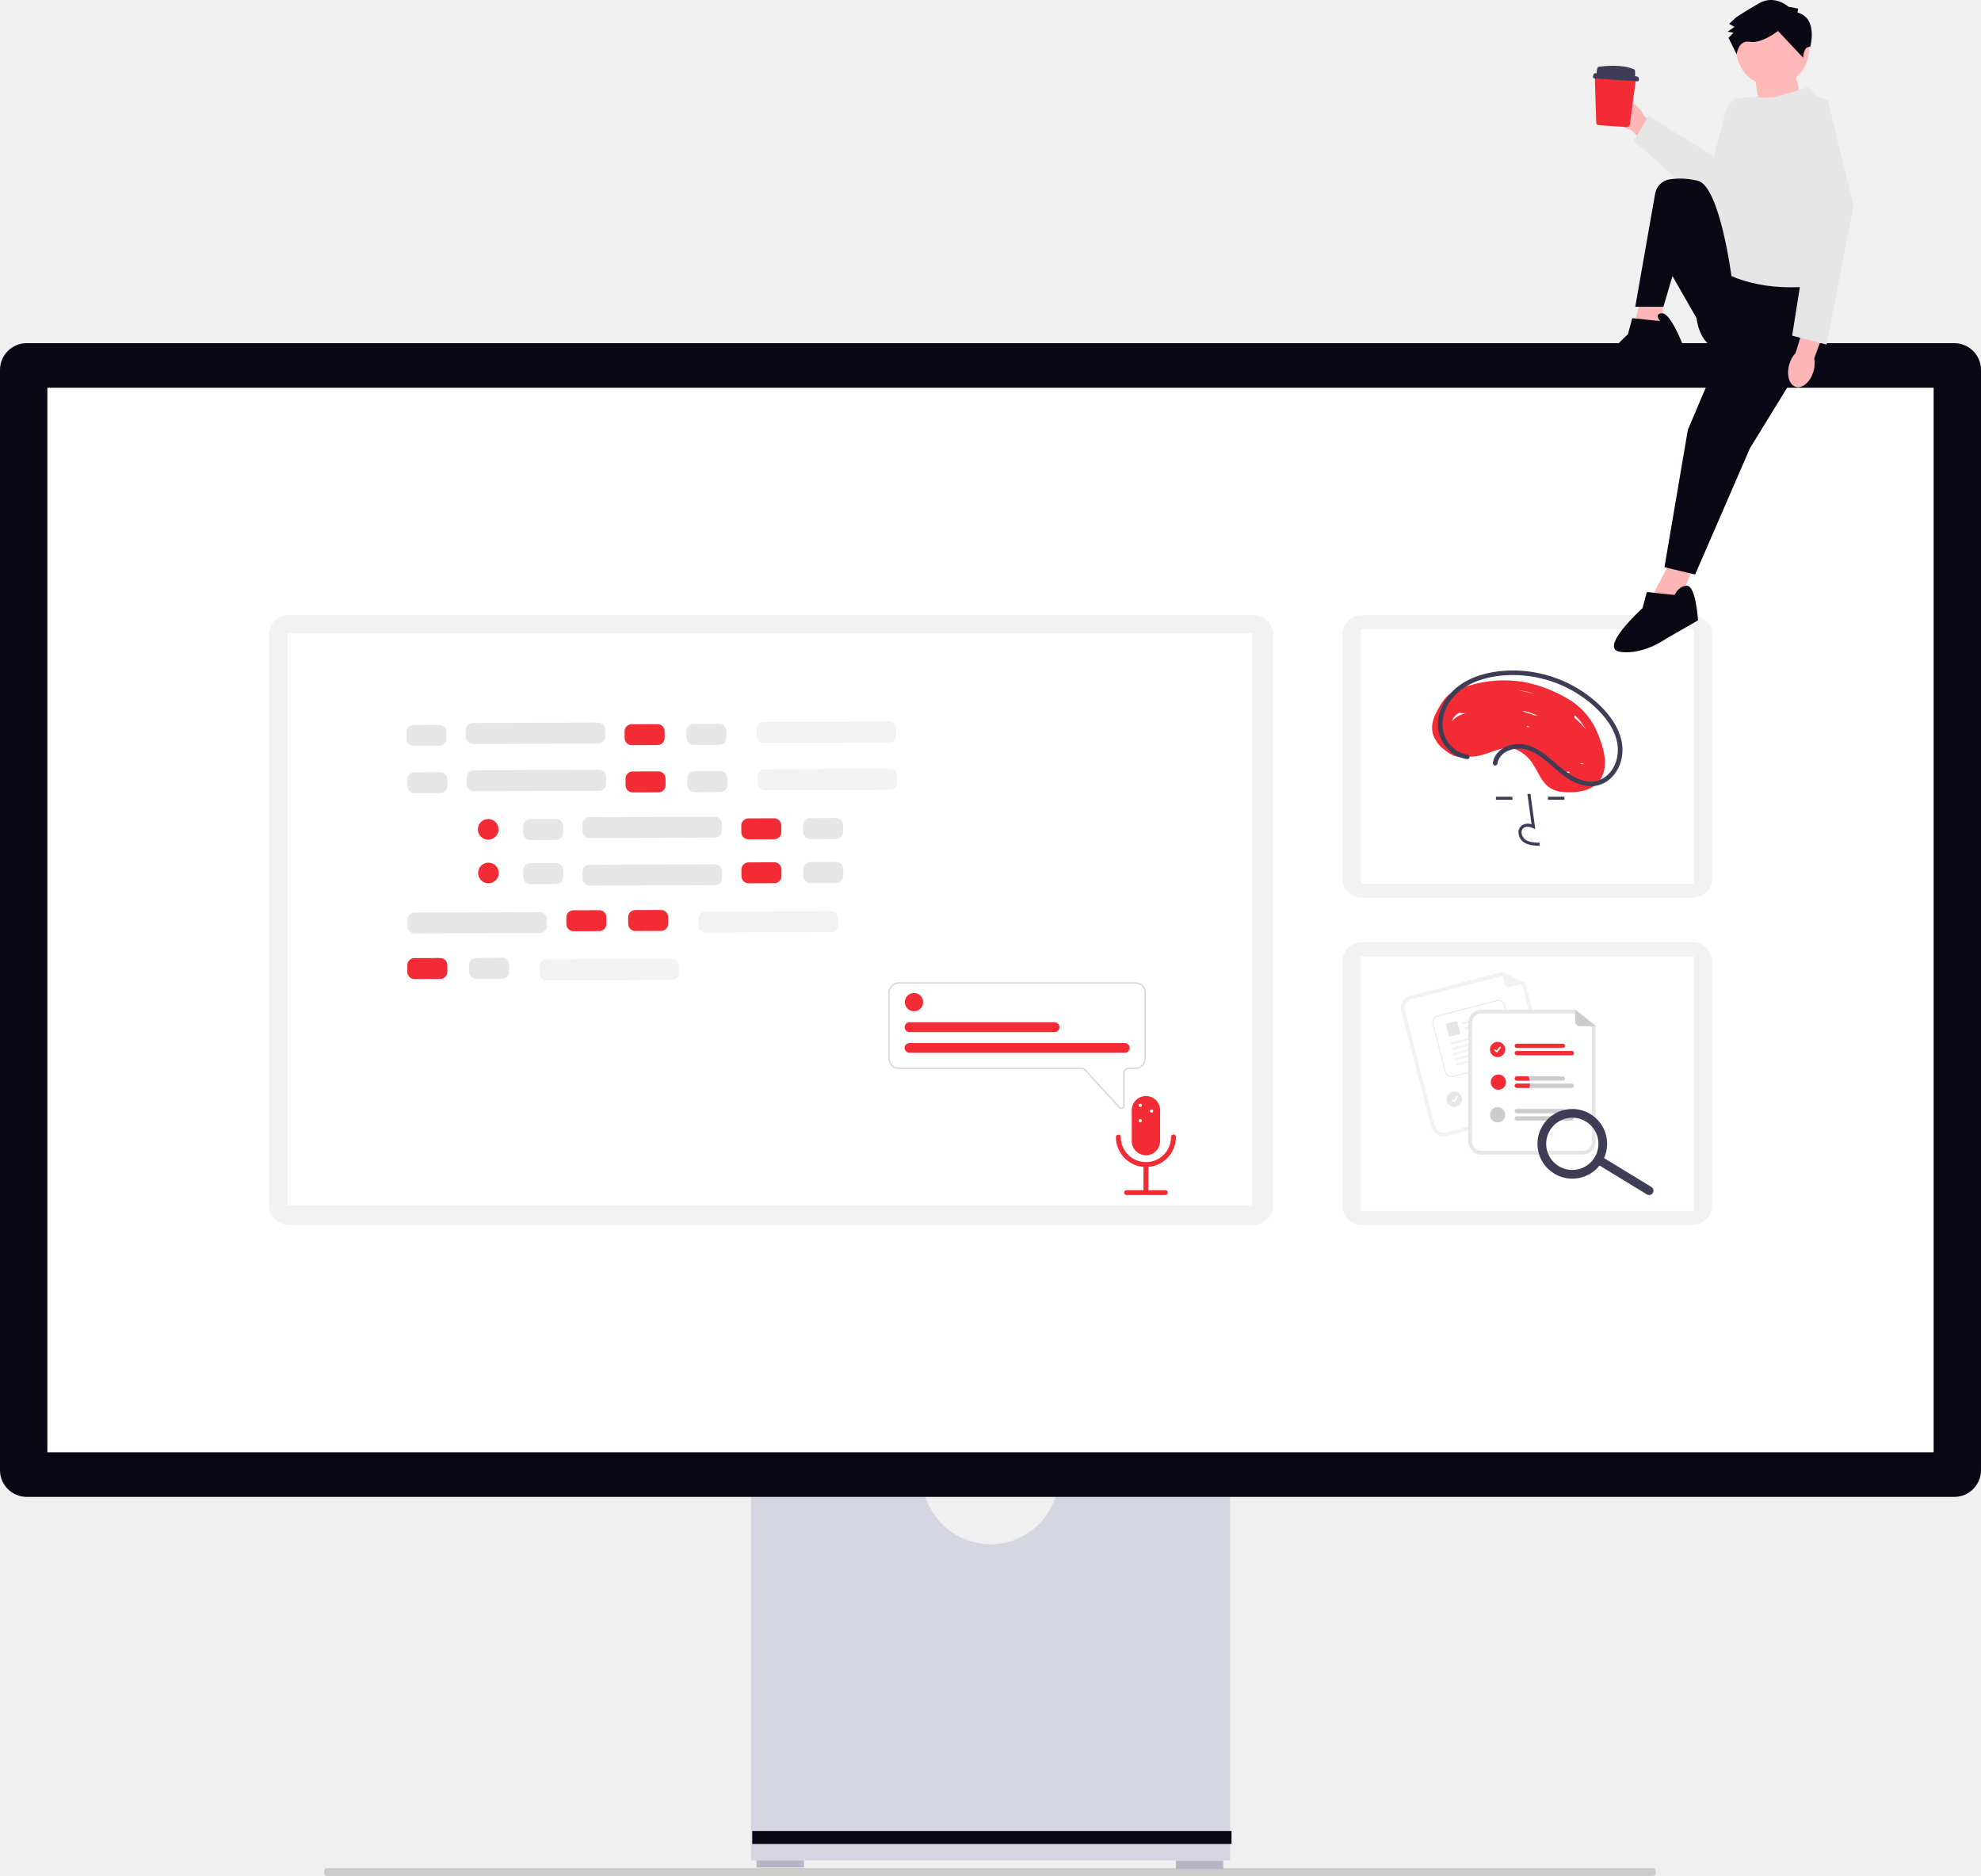
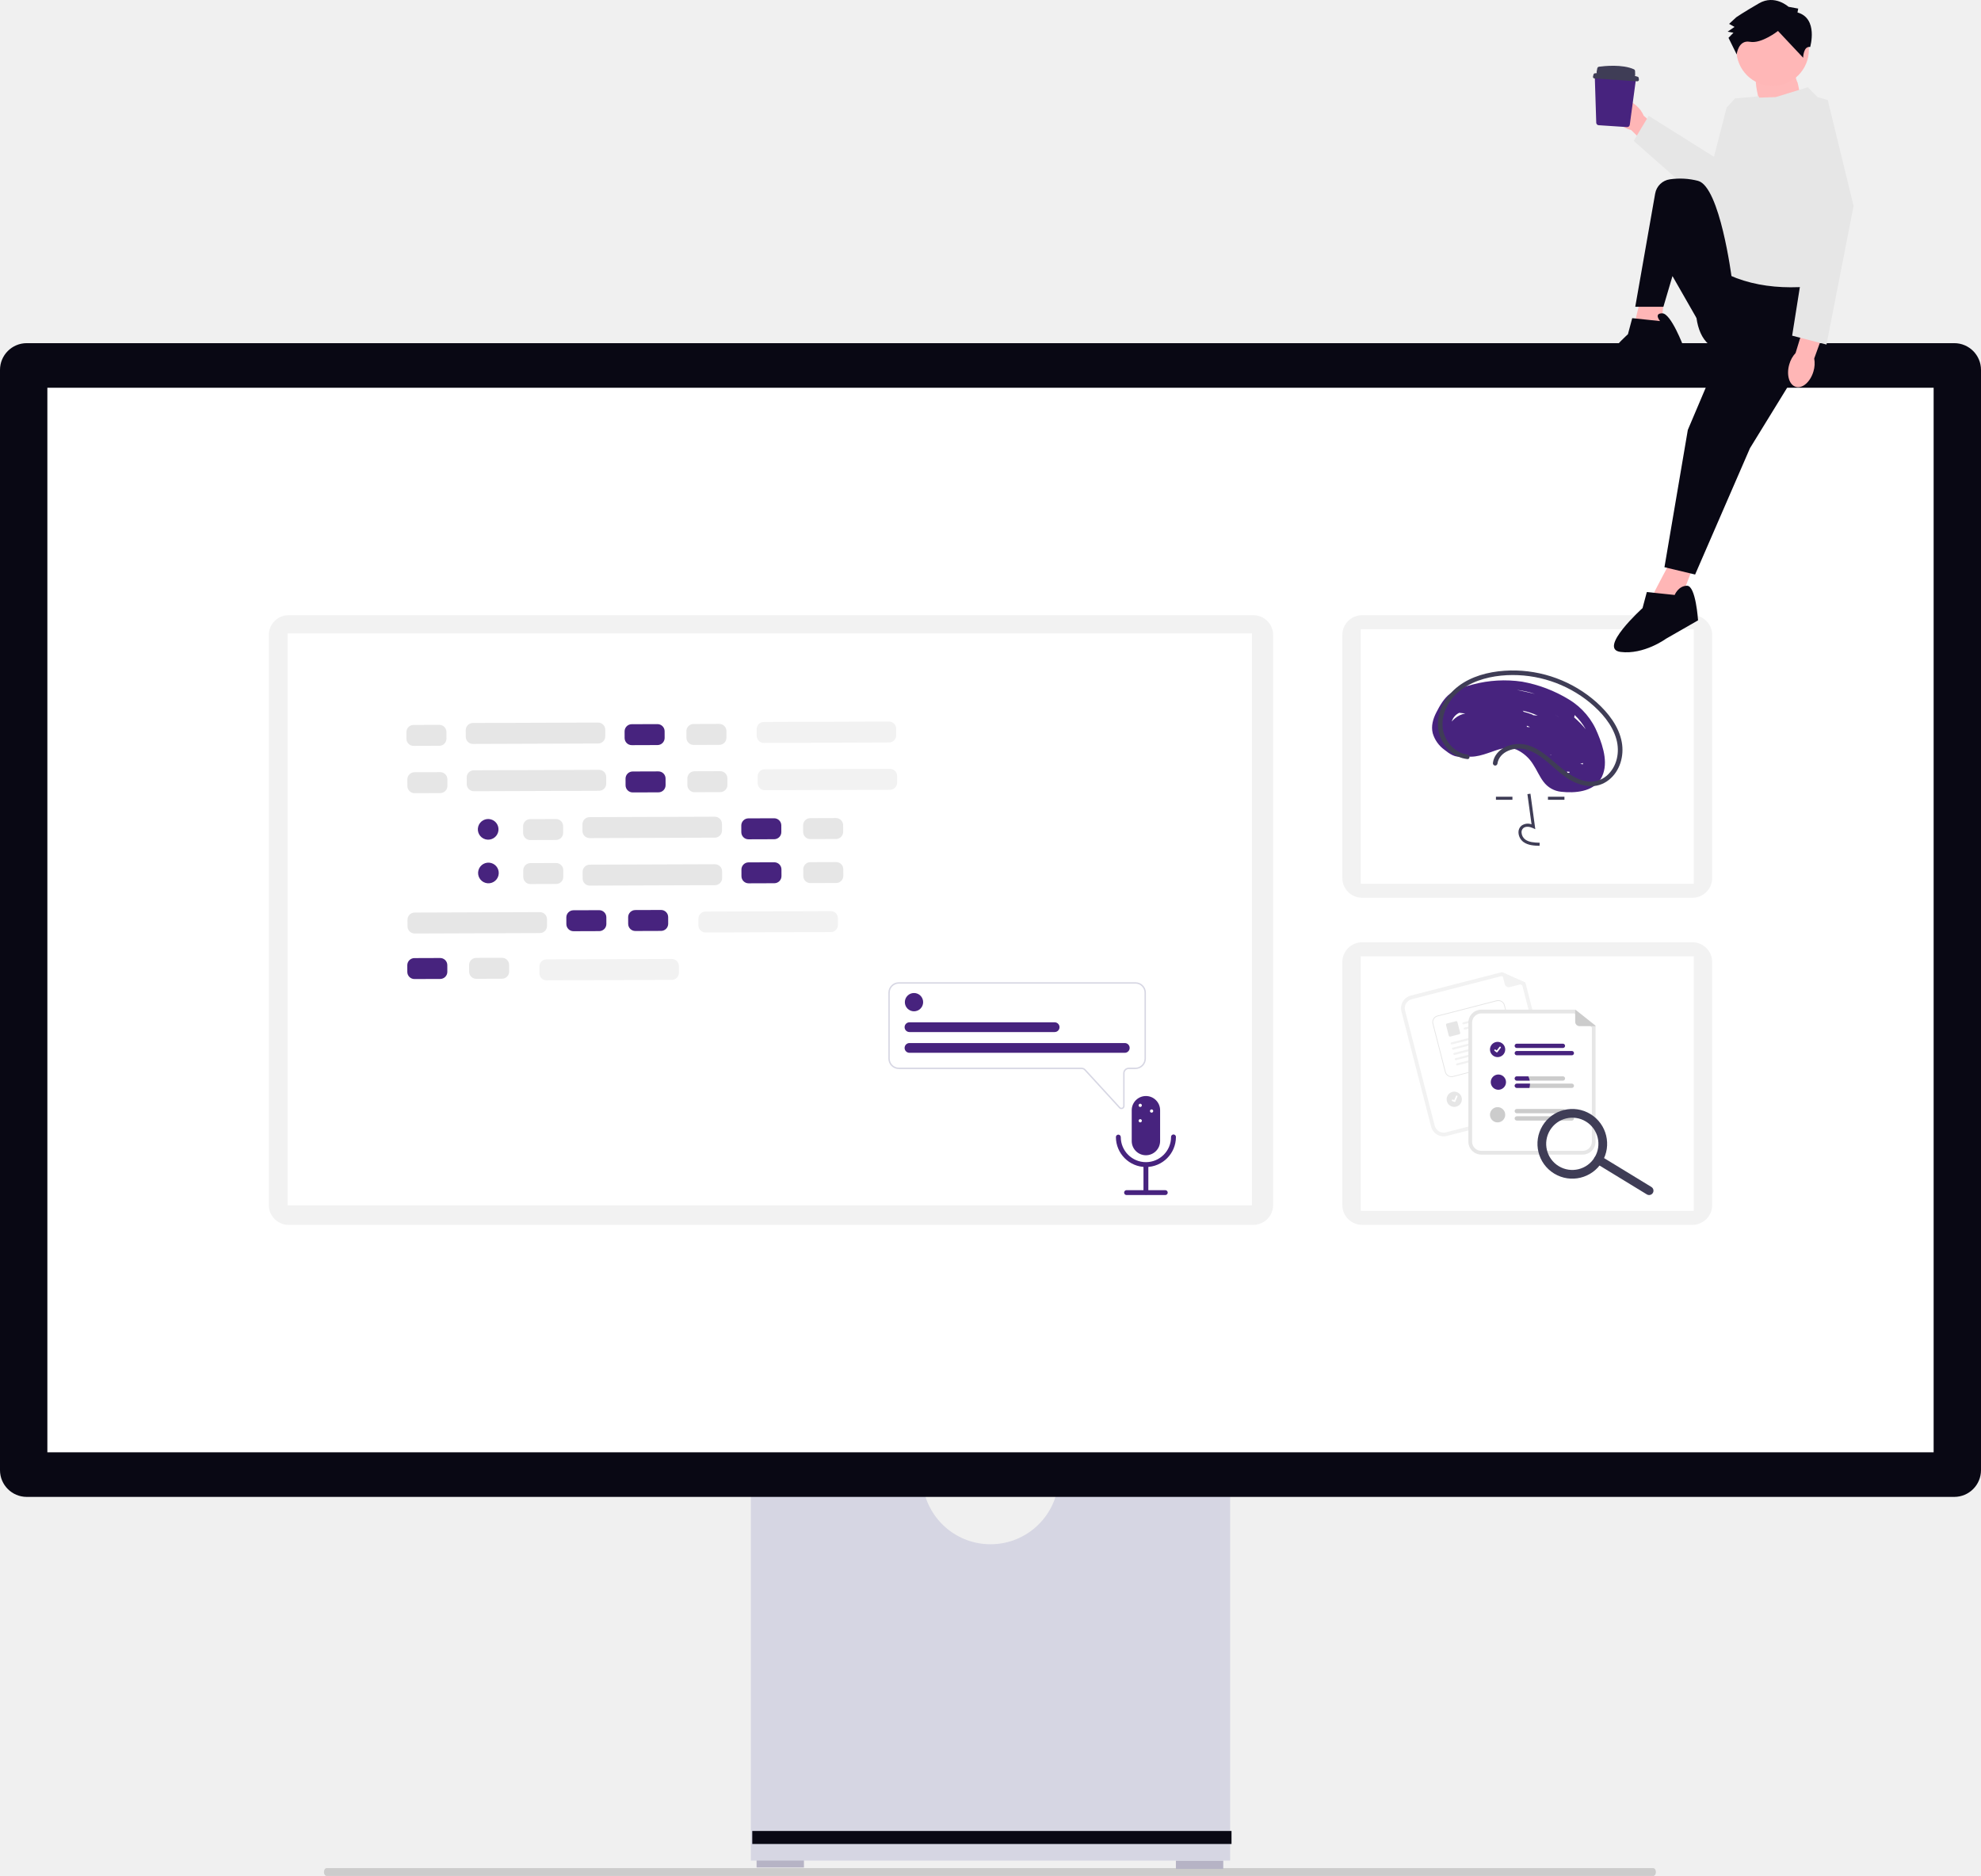
<svg xmlns="http://www.w3.org/2000/svg" width="799.031" height="756.496" viewBox="0 0 799.031 756.496" role="img" artist="Katerina Limpitsouni" source="https://undraw.co/">
  <g transform="translate(-560 -170)">
    <path d="M15.18,488.763c0,.872.478,1.573,1.073,1.573h535.1c.6,0,1.073-.7,1.073-1.573s-.478-1.573-1.073-1.573H16.253C15.658,487.191,15.18,487.891,15.18,488.763Z" transform="translate(675.48 436.16)" fill="#ccc" />
    <rect width="19.105" height="3.371" transform="translate(865.162 919.738)" fill="#b6b3c5" />
    <rect width="19.105" height="3.371" transform="translate(1034.295 920.301)" fill="#b6b3c5" />
    <path d="M352.955,370.945a27.529,27.529,0,0,1-54.321,0H229.146V521.536h193.3V370.945H352.955Z" transform="translate(633.721 398.762)" fill="#d6d6e3" />
    <rect width="193.296" height="5.242" transform="translate(863.43 908.367)" fill="#090814" />
    <path d="M788.255,487.17H10.776A10.788,10.788,0,0,1,0,476.394V32.688A10.788,10.788,0,0,1,10.776,21.911H788.255a10.789,10.789,0,0,1,10.776,10.776V476.394a10.789,10.789,0,0,1-10.776,10.776Z" transform="translate(560 286.473)" fill="#090814" />
    <rect width="760.822" height="429.297" transform="translate(579.104 326.363)" fill="#fff" />
    <rect width="405.085" height="245.866" rx="8" transform="translate(668.429 418.08)" fill="#f2f2f2" />
    <rect width="388.981" height="230.626" transform="translate(675.989 425.42)" fill="#fff" />
    <rect width="149.174" height="113.965" rx="8" transform="translate(1101.429 418.08)" fill="#f2f2f2" />
    <rect width="134.349" height="102.639" transform="translate(1108.841 423.744)" fill="#fff" />
    <rect width="149.174" height="113.965" rx="8" transform="translate(1101.429 549.979)" fill="#f2f2f2" />
    <rect width="134.349" height="102.639" transform="translate(1108.841 555.643)" fill="#fff" />
    <g transform="translate(11934.972 -22137.148)">
-       <path d="M385.732,321.291a28.068,28.068,0,0,0-11.651-13.848,54.746,54.746,0,0,0-18.895-7.189,49.29,49.29,0,0,0-19.8,1.108c-3.113.806-6.545,1.743-9.171,3.673-2.51,1.846-4.229,4.881-5.629,7.609-1.341,2.613-2.177,5.49-1.451,8.417a12.659,12.659,0,0,0,4.678,6.633c1.911,1.51,4.584,3.508,7.14,2.573a1.994,1.994,0,0,0,.413-.208c4.414,1.343,8.8-.61,13.335-2.14,2.754-.93,5.523-1.4,8.289-.239a15.526,15.526,0,0,1,6.569,5.809c1.547,2.3,2.565,4.917,4.261,7.124a10.122,10.122,0,0,0,7.155,4.04c5.475.613,12.742.048,15.9-5.136C390.228,333.992,388.029,326.789,385.732,321.291Zm-55.891-8.484,2.437.276a9.009,9.009,0,0,0-4.2,1.969,10.7,10.7,0,0,0-1.269,1.268c.011-.037.018-.072.03-.11A5.666,5.666,0,0,1,329.841,312.806Zm27.264,5.186a1.394,1.394,0,0,0,.612.261l.078.013q.226.13.454.258c-.017.024-.03.05-.046.075l-1.114-.112A1.953,1.953,0,0,0,357.105,317.993Zm9.828,11.621a1.624,1.624,0,0,0-.216.285l-.109-.159a1.076,1.076,0,0,1,.325-.126Zm6.347,6.87,1.1.145a1.4,1.4,0,0,0-.15.383c-.261.009-.524.013-.787.014Zm5.331-3.133.444-.076a1.617,1.617,0,0,0,.649-.258c0,.026,0,.052,0,.078,0,.089.012.2.023.325-.036.064-.073.127-.112.19l-1.008-.259Zm-18.93-19.577a2.12,2.12,0,0,0-.591-.348,25.561,25.561,0,0,0-3.2-1q-.244-.229-.476-.471a25.731,25.731,0,0,1,2.715.691,31.618,31.618,0,0,1,3.36,1.292q-.907-.1-1.812-.165Zm10.2.683q-.8-.5-1.606-.979.828.467,1.633.979Zm10.995,5.018a38.361,38.361,0,0,0-4.716-4.83,2.348,2.348,0,0,0,.2-.963A24.236,24.236,0,0,1,380.873,319.476Zm-20.505-14.284-.677-.156c-2.144-.484-4.327-1.005-6.531-1.447.118.014.236.025.354.04a38.052,38.052,0,0,1,6.853,1.563Z" transform="translate(-11116.219 22281.789)" fill="#F32B35" />
+       <path d="M385.732,321.291a28.068,28.068,0,0,0-11.651-13.848,54.746,54.746,0,0,0-18.895-7.189,49.29,49.29,0,0,0-19.8,1.108c-3.113.806-6.545,1.743-9.171,3.673-2.51,1.846-4.229,4.881-5.629,7.609-1.341,2.613-2.177,5.49-1.451,8.417a12.659,12.659,0,0,0,4.678,6.633c1.911,1.51,4.584,3.508,7.14,2.573a1.994,1.994,0,0,0,.413-.208c4.414,1.343,8.8-.61,13.335-2.14,2.754-.93,5.523-1.4,8.289-.239a15.526,15.526,0,0,1,6.569,5.809c1.547,2.3,2.565,4.917,4.261,7.124a10.122,10.122,0,0,0,7.155,4.04c5.475.613,12.742.048,15.9-5.136C390.228,333.992,388.029,326.789,385.732,321.291Zm-55.891-8.484,2.437.276a9.009,9.009,0,0,0-4.2,1.969,10.7,10.7,0,0,0-1.269,1.268c.011-.037.018-.072.03-.11A5.666,5.666,0,0,1,329.841,312.806Zm27.264,5.186a1.394,1.394,0,0,0,.612.261l.078.013q.226.13.454.258c-.017.024-.03.05-.046.075l-1.114-.112A1.953,1.953,0,0,0,357.105,317.993Zm9.828,11.621a1.624,1.624,0,0,0-.216.285l-.109-.159a1.076,1.076,0,0,1,.325-.126Zm6.347,6.87,1.1.145a1.4,1.4,0,0,0-.15.383c-.261.009-.524.013-.787.014Zm5.331-3.133.444-.076a1.617,1.617,0,0,0,.649-.258c0,.026,0,.052,0,.078,0,.089.012.2.023.325-.036.064-.073.127-.112.19l-1.008-.259Zm-18.93-19.577a2.12,2.12,0,0,0-.591-.348,25.561,25.561,0,0,0-3.2-1q-.244-.229-.476-.471a25.731,25.731,0,0,1,2.715.691,31.618,31.618,0,0,1,3.36,1.292q-.907-.1-1.812-.165Zm10.2.683q-.8-.5-1.606-.979.828.467,1.633.979Zm10.995,5.018a38.361,38.361,0,0,0-4.716-4.83,2.348,2.348,0,0,0,.2-.963A24.236,24.236,0,0,1,380.873,319.476Zm-20.505-14.284-.677-.156c-2.144-.484-4.327-1.005-6.531-1.447.118.014.236.025.354.04a38.052,38.052,0,0,1,6.853,1.563Z" transform="translate(-11116.219 22281.789)" fill="#47237e" />
      <path d="M424.106,447.6c-2.04-.057-4.58-.128-6.535-1.557a5.019,5.019,0,0,1-1.975-3.747,3.376,3.376,0,0,1,1.148-2.772,4.356,4.356,0,0,1,4.121-.593L419.2,426.755l1.223-.168,1.958,14.31-1.021-.469c-1.184-.543-2.809-.819-3.819.034a2.168,2.168,0,0,0-.711,1.786,3.793,3.793,0,0,0,1.469,2.794c1.521,1.112,3.545,1.255,5.841,1.32Z" transform="translate(-11178.093 22200.635)" fill="#3f3d56" />
      <rect width="6.647" height="1.234" transform="translate(-10771.587 22628.439)" fill="#3f3d56" />
      <rect width="6.647" height="1.234" transform="translate(-10750.606 22628.439)" fill="#3f3d56" />
      <path d="M337.285,322.508c-5.353-.61-9.5-5.739-9.953-10.942-.542-6.191,3.063-12.07,8.01-15.544,5.172-3.633,11.617-5.15,17.852-5.484a49.063,49.063,0,0,1,33.537,11.054c4.672,3.88,9.036,8.823,10.689,14.794,1.436,5.185.267,11.059-3.9,14.691a9.858,9.858,0,0,1-7.565,2.329c-3.236-.336-6.221-2.037-8.806-3.917-5.027-3.655-9.154-8.747-15.279-10.657-4.491-1.4-10.319-.168-13.063,3.893a7.392,7.392,0,0,0-1.18,3.1.959.959,0,0,0,.646,1.139.931.931,0,0,0,1.139-.646c.72-5.115,7.01-7.024,11.424-5.856,6.435,1.7,10.755,7.446,16.035,11.094a19.486,19.486,0,0,0,9.338,3.727,11.6,11.6,0,0,0,8.147-2.5c4.511-3.562,6.236-9.688,5.238-15.2-1.155-6.387-5.454-11.861-10.171-16.1a50.875,50.875,0,0,0-34.768-12.844c-6.525.15-13.332,1.5-18.953,4.945-5.452,3.345-9.666,8.941-10.217,15.446a14.583,14.583,0,0,0,7.861,14.223,12.309,12.309,0,0,0,3.944,1.113c1.182.135,1.172-1.718,0-1.851Z" transform="translate(-11120.42 22288.889)" fill="#3f3d56" />
    </g>
    <g transform="matrix(1, 0.014, -0.014, 1, 10755.333, -21549.832)">
      <rect width="16.141" height="8.447" rx="2.88" transform="translate(-9721.341 22148.283) rotate(-1)" fill="#e6e6e6" />
-       <rect width="16.141" height="8.447" rx="2.88" transform="translate(-9633.358 22146.754) rotate(-1)" fill="#F32B35" />
+       <rect width="16.141" height="8.447" rx="2.88" transform="translate(-9633.358 22146.754) rotate(-1)" fill="#47237e" />
      <rect width="16.141" height="8.447" rx="2.88" transform="translate(-9608.434 22146.314) rotate(-1)" fill="#e6e6e6" />
      <rect width="56.266" height="8.447" rx="2.88" transform="translate(-9697.423 22147.162) rotate(-1)" fill="#e6e6e6" />
      <rect width="56.266" height="8.447" rx="2.88" transform="translate(-9580.115 22145.111) rotate(-1)" fill="#f2f2f2" />
      <rect width="16.141" height="8.447" rx="2.88" transform="translate(-9720.691 22167.34) rotate(-1)" fill="#e6e6e6" />
-       <rect width="16.141" height="8.447" rx="2.88" transform="translate(-9632.711 22165.811) rotate(-1)" fill="#F32B35" />
+       <rect width="16.141" height="8.447" rx="2.88" transform="translate(-9632.711 22165.811) rotate(-1)" fill="#47237e" />
      <rect width="16.141" height="8.447" rx="2.88" transform="translate(-9607.783 22165.371) rotate(-1)" fill="#e6e6e6" />
      <rect width="56.266" height="8.447" rx="2.88" transform="translate(-9696.773 22166.219) rotate(-1)" fill="#e6e6e6" />
      <rect width="56.266" height="8.447" rx="2.88" transform="translate(-9579.466 22164.172) rotate(-1)" fill="#f2f2f2" />
      <rect width="16.141" height="8.447" rx="2.88" transform="translate(-9673.752 22185.594) rotate(-1)" fill="#e6e6e6" />
-       <rect width="16.141" height="8.447" rx="2.88" transform="translate(-9585.77 22184.059) rotate(-1)" fill="#F32B35" />
+       <rect width="16.141" height="8.447" rx="2.88" transform="translate(-9585.77 22184.059) rotate(-1)" fill="#47237e" />
      <rect width="16.141" height="8.447" rx="2.88" transform="translate(-9560.842 22183.619) rotate(-1)" fill="#e6e6e6" />
      <rect width="56.266" height="8.447" rx="2.88" transform="translate(-9649.832 22184.467) rotate(-1)" fill="#e6e6e6" />
-       <rect width="16.141" height="8.447" rx="2.88" transform="translate(-9719.672 22242.281) rotate(-1)" fill="#F32B35" />
+       <rect width="16.141" height="8.447" rx="2.88" transform="translate(-9719.672 22242.281) rotate(-1)" fill="#47237e" />
      <rect width="16.141" height="8.447" rx="2.88" transform="translate(-9694.746 22241.846) rotate(-1)" fill="#e6e6e6" />
      <rect width="56.266" height="8.447" rx="2.88" transform="translate(-9666.402 22242.055) rotate(-1)" fill="#f2f2f2" />
-       <rect width="16.141" height="8.447" rx="2.88" transform="translate(-9655.808 22222.098) rotate(-1)" fill="#F32B35" />
-       <rect width="16.141" height="8.447" rx="2.88" transform="translate(-9630.878 22221.664) rotate(-1)" fill="#F32B35" />
+       <rect width="16.141" height="8.447" rx="2.88" transform="translate(-9655.808 22222.098) rotate(-1)" fill="#47237e" />
+       <rect width="16.141" height="8.447" rx="2.88" transform="translate(-9630.878 22221.664) rotate(-1)" fill="#47237e" />
      <rect width="56.266" height="8.447" rx="2.88" transform="translate(-9719.846 22223.92) rotate(-1)" fill="#e6e6e6" />
      <rect width="56.266" height="8.447" rx="2.88" transform="translate(-9602.536 22221.871) rotate(-1)" fill="#f2f2f2" />
      <rect width="16.141" height="8.447" rx="2.88" transform="translate(-9673.443 22203.336) rotate(-1)" fill="#e6e6e6" />
-       <rect width="16.141" height="8.447" rx="2.88" transform="translate(-9585.463 22201.803) rotate(-1)" fill="#F32B35" />
+       <rect width="16.141" height="8.447" rx="2.88" transform="translate(-9585.463 22201.803) rotate(-1)" fill="#47237e" />
      <rect width="16.141" height="8.447" rx="2.88" transform="translate(-9560.533 22201.363) rotate(-1)" fill="#e6e6e6" />
      <rect width="56.266" height="8.447" rx="2.88" transform="translate(-9649.499 22203.623) rotate(-1)" fill="#e6e6e6" />
-       <circle cx="4.167" cy="4.167" r="4.167" transform="matrix(0.966, 0.259, -0.259, 0.966, -9690.37, 22202.391)" fill="#F32B35" />
-       <circle cx="4.167" cy="4.167" r="4.167" transform="matrix(0.966, 0.259, -0.259, 0.966, -9690.718, 22184.801)" fill="#F32B35" />
+       <circle cx="4.167" cy="4.167" r="4.167" transform="matrix(0.966, 0.259, -0.259, 0.966, -9690.37, 22202.391)" fill="#47237e" />
+       <circle cx="4.167" cy="4.167" r="4.167" transform="matrix(0.966, 0.259, -0.259, 0.966, -9690.718, 22184.801)" fill="#47237e" />
    </g>
    <g transform="translate(9927.105 -20746.99)">
      <path d="M369.071,194.923,329.5,205.113a5.232,5.232,0,0,1-6.365-3.758l-11.967-46.472a5.232,5.232,0,0,1,3.758-6.365l36.814-9.48,9.423,4.218,11.666,45.3A5.232,5.232,0,0,1,369.071,194.923Z" transform="translate(-9113.003 21169.963)" fill="#f2f2f2" />
      <path d="M323.3,158.415a3.726,3.726,0,0,0-2.676,4.532l11.967,46.473a3.726,3.726,0,0,0,4.532,2.676l39.571-10.19a3.726,3.726,0,0,0,2.676-4.532l-11.485-44.6-8.281-3.707Z" transform="translate(-9120.998 21161.523)" fill="#fff" />
      <path d="M577.061,144.156l-6.124,1.577a1.741,1.741,0,0,1-2.12-1.252l-1.165-4.523a.109.109,0,0,1,.149-.127l9.276,4.12a.109.109,0,0,1-.017.2Z" transform="translate(-9329.002 21169.303)" fill="#f2f2f2" />
      <path d="M505.218,408.66,487.2,413.3a.87.87,0,1,1-.434-1.686l18.016-4.639a.87.87,0,1,1,.434,1.686Z" transform="translate(-9260.381 20944.484)" fill="#ccc" />
      <path d="M513.32,420.968,491.827,426.5a.87.87,0,1,1-.434-1.686l21.493-5.535a.87.87,0,0,1,.434,1.686Z" transform="translate(-9264.273 20934.125)" fill="#ccc" />
      <circle cx="3.076" cy="3.076" r="3.076" transform="translate(-8783.607 21357.219)" fill="#e6e6e6" />
      <path d="M422.971,235.259l-23.927,6.159a2.7,2.7,0,0,1-3.279-1.936L390.752,220a2.7,2.7,0,0,1,1.936-3.279l23.927-6.159a2.7,2.7,0,0,1,3.279,1.936l5.014,19.479A2.7,2.7,0,0,1,422.971,235.259Z" transform="translate(-9180.05 21109.834)" fill="#fff" />
      <path d="M422.971,235.259l-23.927,6.159a2.7,2.7,0,0,1-3.279-1.936L390.752,220a2.7,2.7,0,0,1,1.936-3.279l23.927-6.159a2.7,2.7,0,0,1,3.279,1.936l5.014,19.479A2.7,2.7,0,0,1,422.971,235.259Zm-30.2-18.228a2.378,2.378,0,0,0-1.708,2.893l5.014,19.479a2.378,2.378,0,0,0,2.893,1.708l23.927-6.159a2.378,2.378,0,0,0,1.708-2.893l-5.014-19.479a2.378,2.378,0,0,0-2.893-1.708Z" transform="translate(-9180.05 21109.834)" fill="#e6e6e6" />
      <path d="M479.782,247.818l-12.076,3.108a.432.432,0,0,1-.524-.272.417.417,0,0,1,.293-.529l12.292-3.164c.5.252.366.766.014.857Z" transform="translate(-9244.432 21079.131)" fill="#f2f2f2" />
      <path d="M483.225,261.192,471.149,264.3a.432.432,0,0,1-.524-.272.417.417,0,0,1,.293-.529l12.292-3.164c.5.252.366.766.014.857Z" transform="translate(-9247.329 21067.875)" fill="#f2f2f2" />
      <path d="M430.87,269.216l-3.685.949a.469.469,0,0,1-.571-.337l-1.12-4.349a.469.469,0,0,1,.337-.571l3.685-.949a.469.469,0,0,1,.571.337l1.12,4.349A.469.469,0,0,1,430.87,269.216Z" transform="translate(-9209.349 21064.838)" fill="#e6e6e6" />
      <path d="M456.287,288.632l-18.43,4.744a.433.433,0,0,1-.524-.272.417.417,0,0,1,.293-.529l18.646-4.8C456.77,288.027,456.639,288.541,456.287,288.632Z" transform="translate(-9219.31 21044.781)" fill="#f2f2f2" />
      <path d="M459.731,302.01l-18.43,4.744a.433.433,0,0,1-.524-.272.417.417,0,0,1,.293-.529l18.646-4.8C460.213,301.4,460.083,301.919,459.731,302.01Z" transform="translate(-9222.208 21033.523)" fill="#f2f2f2" />
      <path d="M463.172,315.379l-18.43,4.744a.433.433,0,0,1-.524-.272.416.416,0,0,1,.293-.529l18.646-4.8C463.655,314.774,463.524,315.288,463.172,315.379Z" transform="translate(-9225.104 21022.271)" fill="#f2f2f2" />
      <path d="M466.615,328.756l-18.43,4.744a.432.432,0,0,1-.524-.272.417.417,0,0,1,.293-.529l18.646-4.8C467.1,328.151,466.968,328.665,466.615,328.756Z" transform="translate(-9228.001 21011.012)" fill="#f2f2f2" />
      <path d="M470.057,342.126l-18.43,4.744a.433.433,0,0,1-.524-.272.417.417,0,0,1,.293-.529l18.646-4.8C470.54,341.521,470.409,342.035,470.057,342.126Z" transform="translate(-9230.898 20999.76)" fill="#f2f2f2" />
      <path d="M441.4,455.9a.319.319,0,0,1-.2-.014l0,0-.838-.355a.321.321,0,1,1,.251-.591l.543.231.712-1.674a.321.321,0,0,1,.421-.17h0l0,.011,0-.011a.322.322,0,0,1,.17.421l-.837,1.968a.321.321,0,0,1-.216.185Z" transform="translate(-9221.706 20905.469)" fill="#fff" />
      <path d="M528.563,293.156H487.7a5.232,5.232,0,0,1-5.226-5.226V239.941a5.232,5.232,0,0,1,5.226-5.226h38.015l8.073,6.435v46.78A5.232,5.232,0,0,1,528.563,293.156Z" transform="translate(-9257.317 21089.438)" fill="#e6e6e6" />
      <path d="M495.7,244.215a3.726,3.726,0,0,0-3.722,3.722v47.989a3.726,3.726,0,0,0,3.722,3.722h40.862a3.726,3.726,0,0,0,3.722-3.722V249.87l-7.095-5.655Z" transform="translate(-9265.313 21081.443)" fill="#fff" />
-       <path d="M619.808,323.069H601.2a.87.87,0,0,1,0-1.741h18.6a.87.87,0,1,1,0,1.741Z" transform="translate(-9356.511 21016.543)" fill="#F32B35" />
-       <path d="M623.4,341.616H601.2a.87.87,0,1,1,0-1.741H623.4a.87.87,0,1,1,0,1.741Z" transform="translate(-9356.511 21000.934)" fill="#F32B35" />
+       <path d="M619.808,323.069H601.2a.87.87,0,0,1,0-1.741h18.6a.87.87,0,1,1,0,1.741Z" transform="translate(-9356.511 21016.543)" fill="#47237e" />
+       <path d="M623.4,341.616H601.2a.87.87,0,1,1,0-1.741H623.4a.87.87,0,1,1,0,1.741Z" transform="translate(-9356.511 21000.934)" fill="#47237e" />
      <path d="M619.813,404.443h-18.6a.87.87,0,1,0,0,1.741h18.6a.87.87,0,0,0,0-1.741Z" transform="translate(-9356.515 20946.592)" fill="#ccc" />
      <path d="M623.4,422.993H601.21a.87.87,0,1,0,0,1.741H623.4a.87.87,0,1,0,0-1.741Z" transform="translate(-9356.515 20930.979)" fill="#ccc" />
      <path d="M619.808,489.3H601.2a.87.87,0,0,1,0-1.741h18.6a.87.87,0,1,1,0,1.741Z" transform="translate(-9356.511 20876.635)" fill="#ccc" />
      <path d="M623.4,507.851H601.2a.87.87,0,0,1,0-1.741H623.4a.87.87,0,0,1,0,1.741Z" transform="translate(-9356.511 20861.025)" fill="#ccc" />
-       <circle cx="3.076" cy="3.076" r="3.076" transform="translate(-8766.129 21337.135)" fill="#F32B35" />
+       <circle cx="3.076" cy="3.076" r="3.076" transform="translate(-8766.129 21337.135)" fill="#47237e" />
      <path d="M549.442,331.074a.319.319,0,0,1-.192-.064l0,0-.723-.553a.321.321,0,0,1,.391-.51l.468.359,1.107-1.444a.321.321,0,0,1,.45-.059h0l-.007.01.007-.01a.322.322,0,0,1,.059.45l-1.3,1.7a.321.321,0,0,1-.256.125Z" transform="translate(-9312.799 21010.309)" fill="#fff" />
-       <path d="M545.642,402.862a3.076,3.076,0,0,1-3.076,3.077.659.659,0,0,1-.079,0,3.076,3.076,0,1,1,3.155-3.074Z" transform="translate(-9305.303 20950.512)" fill="#F32B35" />
+       <path d="M545.642,402.862a3.076,3.076,0,0,1-3.076,3.077.659.659,0,0,1-.079,0,3.076,3.076,0,1,1,3.155-3.074Z" transform="translate(-9305.303 20950.512)" fill="#47237e" />
      <circle cx="3.076" cy="3.076" r="3.076" transform="translate(-8766.129 21363.461)" fill="#ccc" />
      <path d="M762.627,242H756.3a1.741,1.741,0,0,1-1.741-1.741v-4.671a.109.109,0,0,1,.176-.085l7.956,6.3a.109.109,0,0,1-.068.194Z" transform="translate(-9486.312 21088.793)" fill="#ccc" />
-       <path d="M600.334,405.314a.873.873,0,0,1,.871-.871h4.636a6.586,6.586,0,0,1,.572,1.741h-5.208a.871.871,0,0,1-.871-.869Z" transform="translate(-9356.511 20946.592)" fill="#F32B35" />
-       <path d="M606.525,422.993a6.637,6.637,0,0,1-.231,1.741H601.21a.87.87,0,1,1,0-1.741Z" transform="translate(-9356.515 20930.979)" fill="#F32B35" />
+       <path d="M600.334,405.314a.873.873,0,0,1,.871-.871h4.636a6.586,6.586,0,0,1,.572,1.741h-5.208a.871.871,0,0,1-.871-.869Z" transform="translate(-9356.511 20946.592)" fill="#47237e" />
+       <path d="M606.525,422.993a6.637,6.637,0,0,1-.231,1.741H601.21a.87.87,0,1,1,0-1.741Z" transform="translate(-9356.515 20930.979)" fill="#47237e" />
      <path d="M654.434,454.114a1.756,1.756,0,0,1-2.414.585l-20.49-12.5a1.756,1.756,0,1,1,1.829-3l20.49,12.5A1.756,1.756,0,0,1,654.434,454.114Z" transform="translate(-9354.871 20943.951)" fill="#3f3d56" />
      <path d="M578.872,396.435a14.05,14.05,0,1,1-4.678-19.31A14.05,14.05,0,0,1,578.872,396.435Zm-20.99-12.8a10.537,10.537,0,1,0,14.483-3.509,10.537,10.537,0,0,0-14.483,3.509Z" transform="translate(-9299.799 20989.131)" fill="#3f3d56" />
    </g>
    <g transform="translate(11362.927 -22758.51)">
      <path d="M248.361,225.188a1.257,1.257,0,0,1-.929-.411l-13.942-15.21a1.692,1.692,0,0,0-1.244-.547H158.57a4.222,4.222,0,0,1-4.217-4.217V178.233a4.222,4.222,0,0,1,4.217-4.217h95.453a4.222,4.222,0,0,1,4.217,4.217V204.8a4.222,4.222,0,0,1-4.217,4.217h-2.706a1.689,1.689,0,0,0-1.687,1.687v13.215a1.257,1.257,0,0,1-.806,1.179,1.271,1.271,0,0,1-.462.087Z" transform="translate(-10598.965 23150.598)" fill="#fff" />
      <path d="M248.361,225.188a1.257,1.257,0,0,1-.929-.411l-13.942-15.21a1.692,1.692,0,0,0-1.244-.547H158.57a4.222,4.222,0,0,1-4.217-4.217V178.233a4.222,4.222,0,0,1,4.217-4.217h95.453a4.222,4.222,0,0,1,4.217,4.217V204.8a4.222,4.222,0,0,1-4.217,4.217h-2.706a1.689,1.689,0,0,0-1.687,1.687v13.215a1.257,1.257,0,0,1-.806,1.179,1.271,1.271,0,0,1-.462.087Zm-89.791-50.61a3.659,3.659,0,0,0-3.655,3.655V204.8a3.659,3.659,0,0,0,3.655,3.655h73.676a2.254,2.254,0,0,1,1.658.729l13.942,15.21a.7.7,0,0,0,1.221-.475V210.707a2.252,2.252,0,0,1,2.249-2.249h2.706a3.659,3.659,0,0,0,3.655-3.655V178.233a3.659,3.659,0,0,0-3.655-3.655Z" transform="translate(-10598.965 23150.598)" fill="#d6d6e3" />
-       <circle cx="3.69" cy="3.69" r="3.69" transform="translate(-10437.958 23328.953)" fill="#F32B35" />
-       <path d="M266.49,265.2H179.648a1.968,1.968,0,0,1,0-3.936H266.49a1.968,1.968,0,1,1,0,3.936Z" transform="translate(-10615.738 23087.867)" fill="#F32B35" />
-       <path d="M238.2,235.427H179.648a1.968,1.968,0,0,1,0-3.936H238.2a1.968,1.968,0,1,1,0,3.936Z" transform="translate(-10615.738 23109.273)" fill="#F32B35" />
+       <circle cx="3.69" cy="3.69" r="3.69" transform="translate(-10437.958 23328.953)" fill="#47237e" />
+       <path d="M266.49,265.2H179.648a1.968,1.968,0,0,1,0-3.936H266.49a1.968,1.968,0,1,1,0,3.936Z" transform="translate(-10615.738 23087.867)" fill="#47237e" />
+       <path d="M238.2,235.427H179.648a1.968,1.968,0,0,1,0-3.936H238.2a1.968,1.968,0,1,1,0,3.936Z" transform="translate(-10615.738 23109.273)" fill="#47237e" />
    </g>
    <g transform="translate(6120.976 -22260.514)">
-       <path d="M579.346,300.885a5.732,5.732,0,0,1-5.726-5.726V282.726a5.726,5.726,0,0,1,11.452,0v12.433A5.732,5.732,0,0,1,579.346,300.885Z" transform="translate(-5678.12 22595.5)" fill="#F32B35" />
-       <path d="M566.226,337.588a12.12,12.12,0,0,1-12.106-12.106.982.982,0,0,1,1.963,0,10.143,10.143,0,1,0,20.286,0,.982.982,0,1,1,1.963,0A12.12,12.12,0,0,1,566.226,337.588Z" transform="translate(-5665 22563.541)" fill="#F32B35" />
-       <path d="M589.1,372.26a.982.982,0,0,1-.982-.981v-10.8a.982.982,0,0,1,1.963,0v10.8a.982.982,0,0,1-.982.982Z" transform="translate(-5687.875 22539.994)" fill="#F32B35" />
+       <path d="M579.346,300.885a5.732,5.732,0,0,1-5.726-5.726V282.726a5.726,5.726,0,0,1,11.452,0v12.433A5.732,5.732,0,0,1,579.346,300.885Z" transform="translate(-5678.12 22595.5)" fill="#47237e" />
+       <path d="M566.226,337.588a12.12,12.12,0,0,1-12.106-12.106.982.982,0,0,1,1.963,0,10.143,10.143,0,1,0,20.286,0,.982.982,0,1,1,1.963,0A12.12,12.12,0,0,1,566.226,337.588Z" transform="translate(-5665 22563.541)" fill="#47237e" />
+       <path d="M589.1,372.26a.982.982,0,0,1-.982-.981v-10.8a.982.982,0,0,1,1.963,0v10.8a.982.982,0,0,1-.982.982Z" transform="translate(-5687.875 22539.994)" fill="#47237e" />
      <circle cx="0.654" cy="0.654" r="0.654" transform="translate(-5101.719 22875.609)" fill="#fff" />
      <circle cx="0.654" cy="0.654" r="0.654" transform="translate(-5101.719 22881.824)" fill="#fff" />
      <circle cx="0.654" cy="0.654" r="0.654" transform="translate(-5097.138 22877.898)" fill="#fff" />
-       <path d="M580.888,395h-15.55a.982.982,0,1,1,0-1.963h15.55a.982.982,0,1,1,0,1.963Z" transform="translate(-5671.887 22517.43)" fill="#F32B35" />
+       <path d="M580.888,395h-15.55a.982.982,0,1,1,0-1.963h15.55a.982.982,0,1,1,0,1.963Z" transform="translate(-5671.887 22517.43)" fill="#47237e" />
    </g>
    <g transform="translate(1099.421 -6.914)">
      <path d="M347.07,259.389c-6.109,3.366-11.313,1.009-16.351,5.832a19.089,19.089,0,0,0-.757-12.909c-.6-1.393-1.88-7.747-1.45-9.2.424-1.04,6.8-.723,9.034-2.057,1.558-.932,4.761-3.413,6.549-3.143.094,2.416.143,4.575,1.2,6.833C345.547,245.277,348.124,258.808,347.07,259.389Z" transform="translate(-159.654 -34.452)" fill="#ffb9b9" />
      <path d="M202.856,67.647l-16.348.487-3.414,3.727L177.9,91.99v31.834s-6.347,11.235-2.885,21.067c3.7,10.508,16.734-1.895,26.543-.479s25.389,2.82,25.389,2.82l-9.232-34.175,7.279-39.991-9.155-9.417-12.983,4Z" transform="translate(-26.071 148.432)" fill="#e6e6e6" />
      <g transform="translate(110.53 215.745)">
        <path d="M97.609,95.24c-3.271-2.819-4.467-6.792-2.672-8.873s5.9-1.482,9.171,1.339a10.806,10.806,0,0,1,3.026,4.11l13.707,12.121-5.825,6.311L102.122,97.629a10.807,10.807,0,0,1-4.512-2.388Z" transform="translate(-94.103 -83.985)" fill="#ffb6b6" />
        <path d="M153.146,83.715l9.029-.821,7.918,37.762A13.079,13.079,0,0,1,159.653,136.2l-6.507,1.195-41.476-36.518,6.06-10.1,30.587,19.187,4.83-26.25Z" transform="translate(-102.684 -82.895)" fill="#e6e6e6" />
      </g>
      <g transform="translate(105.664 248.932)">
        <path d="M147.985,412.812s-8.247,15.315-7.658,14.726,10.6,2.945,10.6,2.945l5.891-15.315Z" transform="translate(-118.482 -259.923)" fill="#ffb6b6" />
        <path d="M130.016,230.817s-4.221,16.875-3.8,16.159,11,.244,11,.244l1.938-16.294-9.144-.108Z" transform="translate(-112.684 -185.133)" fill="#ffb6b6" />
        <path d="M221.123,218.731c-18.637,2.618-35.47.335-49.186-10.419,0,0-10.014,33.576,8.247,37.11s38.583-2.54,40.939-8.431S221.123,218.731,221.123,218.731Z" transform="translate(-130.358 -175.884)" fill="#090814" />
        <path d="M177.6,244l-20.322,47.9-9.425,55.371,12.37,2.945,22.127-50.953,30-48.781Z" transform="translate(-121.585 -190.55)" fill="#090814" />
        <path d="M166.734,193.053s-4.712-36.521-13.548-38.878a28.847,28.847,0,0,0-11.332-.622,7.016,7.016,0,0,0-5.956,5.73l-8.03,45.661h11.354l3.655-12.37,9.719,16.972,14.137-16.493Z" transform="translate(-113.374 -153.261)" fill="#090814" />
        <path d="M127.759,248.629l-11.227-1.178-1.732,6.48s-18.261,16.494-8.836,17.672,18.261-5.3,18.261-5.3l12.965-7.437s-5.013-13.364-8.547-13.364S127.759,248.629,127.759,248.629Z" transform="translate(-103.262 -191.167)" fill="#090814" />
        <path d="M137.759,435.718l-11.227-1.178-1.732,6.48s-18.261,16.493-8.836,17.672,18.261-5.3,18.261-5.3l12.965-7.437S146.3,432,142.766,432,137.759,435.718,137.759,435.718Z" transform="translate(-107.372 -267.808)" fill="#090814" />
      </g>
      <g transform="translate(181.793 216.027)">
        <path d="M242.517,265.135c-1.234,4.231-4.416,7.023-7.108,6.238s-3.874-4.851-2.64-9.083a11.028,11.028,0,0,1,2.536-4.55l5.453-17.859,8.326,2.738-6.259,17.315a11.03,11.03,0,0,1-.307,5.2Z" transform="translate(-232.279 -154.484)" fill="#ffb6b6" />
        <path d="M249.7,82.014l-4.342-1.224h0a49.4,49.4,0,0,0-5.086,26.348l2.143,25.347-7.07,44.552,13.858,3.585,10.92-55.91L249.7,82.014Z" transform="translate(-233.699 -80.789)" fill="#e6e6e6" />
      </g>
      <g transform="translate(103.095 203.438)">
-         <path d="M81.608,85.267l-.577-18.206a1.054,1.054,0,0,1,1.117-1.086l14.447.866a1.055,1.055,0,0,1,.982,1.194l-2.444,18.1a1.057,1.057,0,0,1-1.115.911l-11.426-.756a1.062,1.062,0,0,1-.329-.075,1.051,1.051,0,0,1-.656-.944Z" transform="translate(-80.282 -62.32)" fill="#F32B35" />
+         <path d="M81.608,85.267l-.577-18.206a1.054,1.054,0,0,1,1.117-1.086l14.447.866a1.055,1.055,0,0,1,.982,1.194l-2.444,18.1a1.057,1.057,0,0,1-1.115.911l-11.426-.756a1.062,1.062,0,0,1-.329-.075,1.051,1.051,0,0,1-.656-.944Z" transform="translate(-80.282 -62.32)" fill="#47237e" />
        <path d="M80.334,61.869c.2-.021.473-.047.8-.075a.83.83,0,0,1-.085-.55l.258-1.364a.834.834,0,0,1,.709-.673c2.127-.284,9.444-1.056,14.051,1.034a.831.831,0,0,1,.483.734l.042,1.455a.83.83,0,0,1-.139.485c.383.1.765.212,1.143.331a.631.631,0,0,1,.436.531l.072.62a.633.633,0,0,1-.672.7L80.158,63.936a.633.633,0,0,1-.572-.784l.2-.8A.634.634,0,0,1,80.334,61.869Z" transform="translate(-79.567 -58.832)" fill="#3f3d56" />
      </g>
      <circle cx="14.621" cy="14.621" r="14.621" transform="translate(160.951 182.333)" fill="#ffb7b7" />
      <path d="M876.383,429.529l.291-1.566-3.916-.727s-5.538-5.079-11.893-1.4-9.14,5.595-9.14,5.595l-2.931,2.7,2.2,1.219-2.786,1.913,2.349.436-2,2.059,3.3,6.689s.616-5.962,5.315-5.089,11.344-4.376,11.344-4.376l10.148,10.8s.085-4.822,2.828-4.324C881.5,443.452,884.853,431.911,876.383,429.529Z" transform="translate(-690.789 -247.586)" fill="#090814" />
    </g>
  </g>
</svg>
